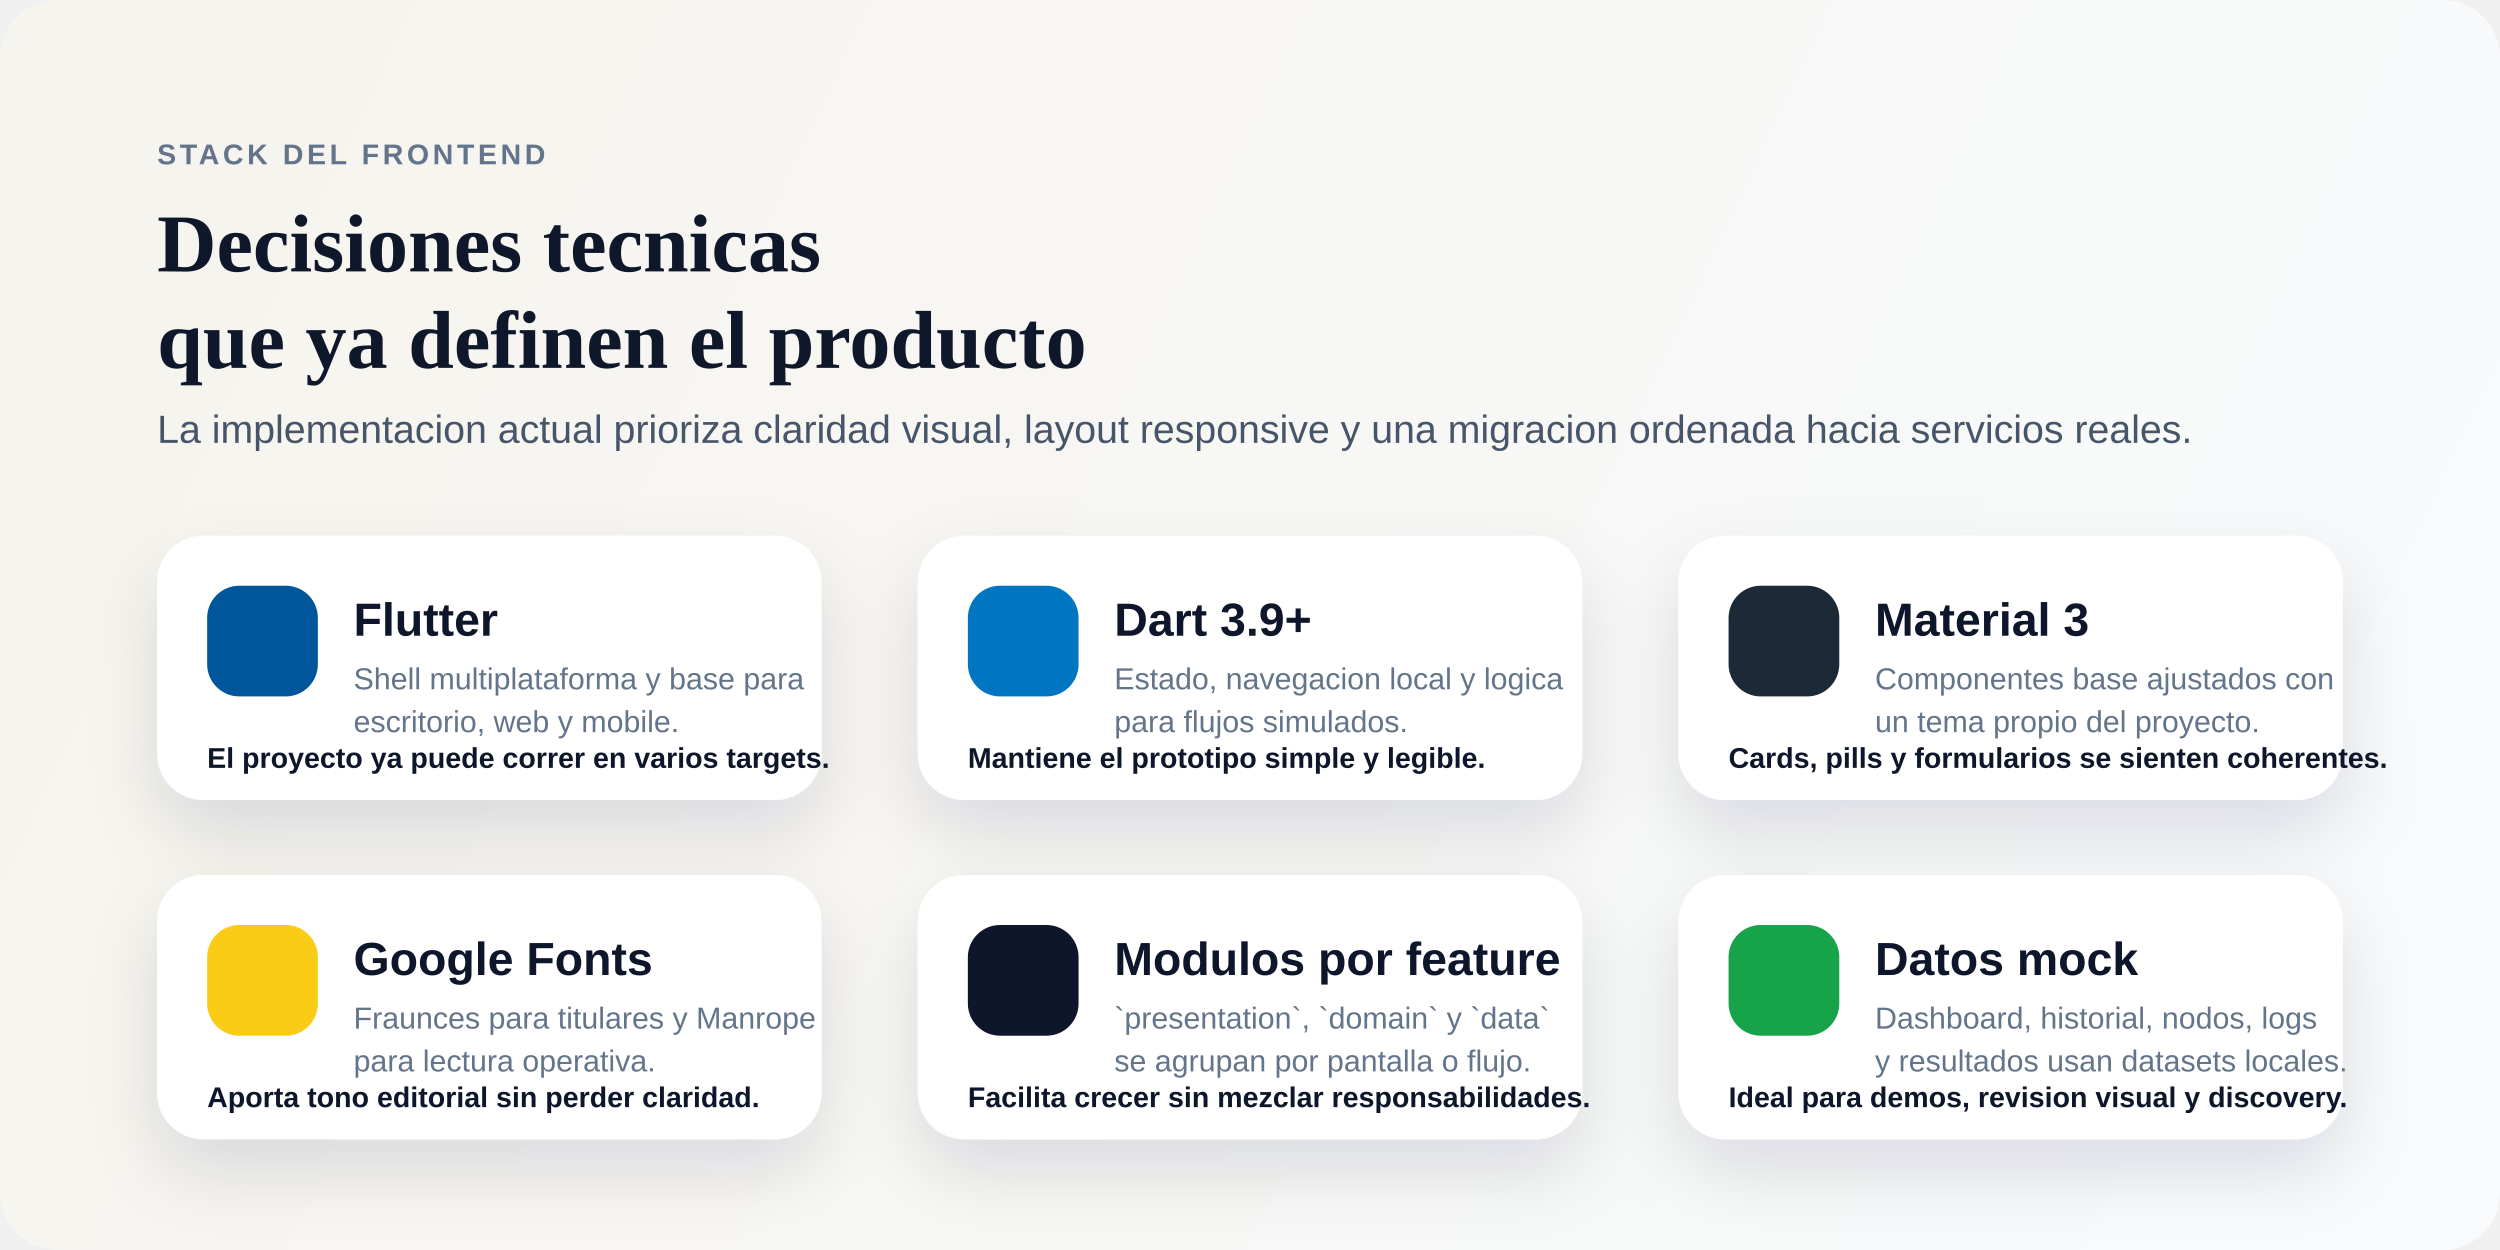
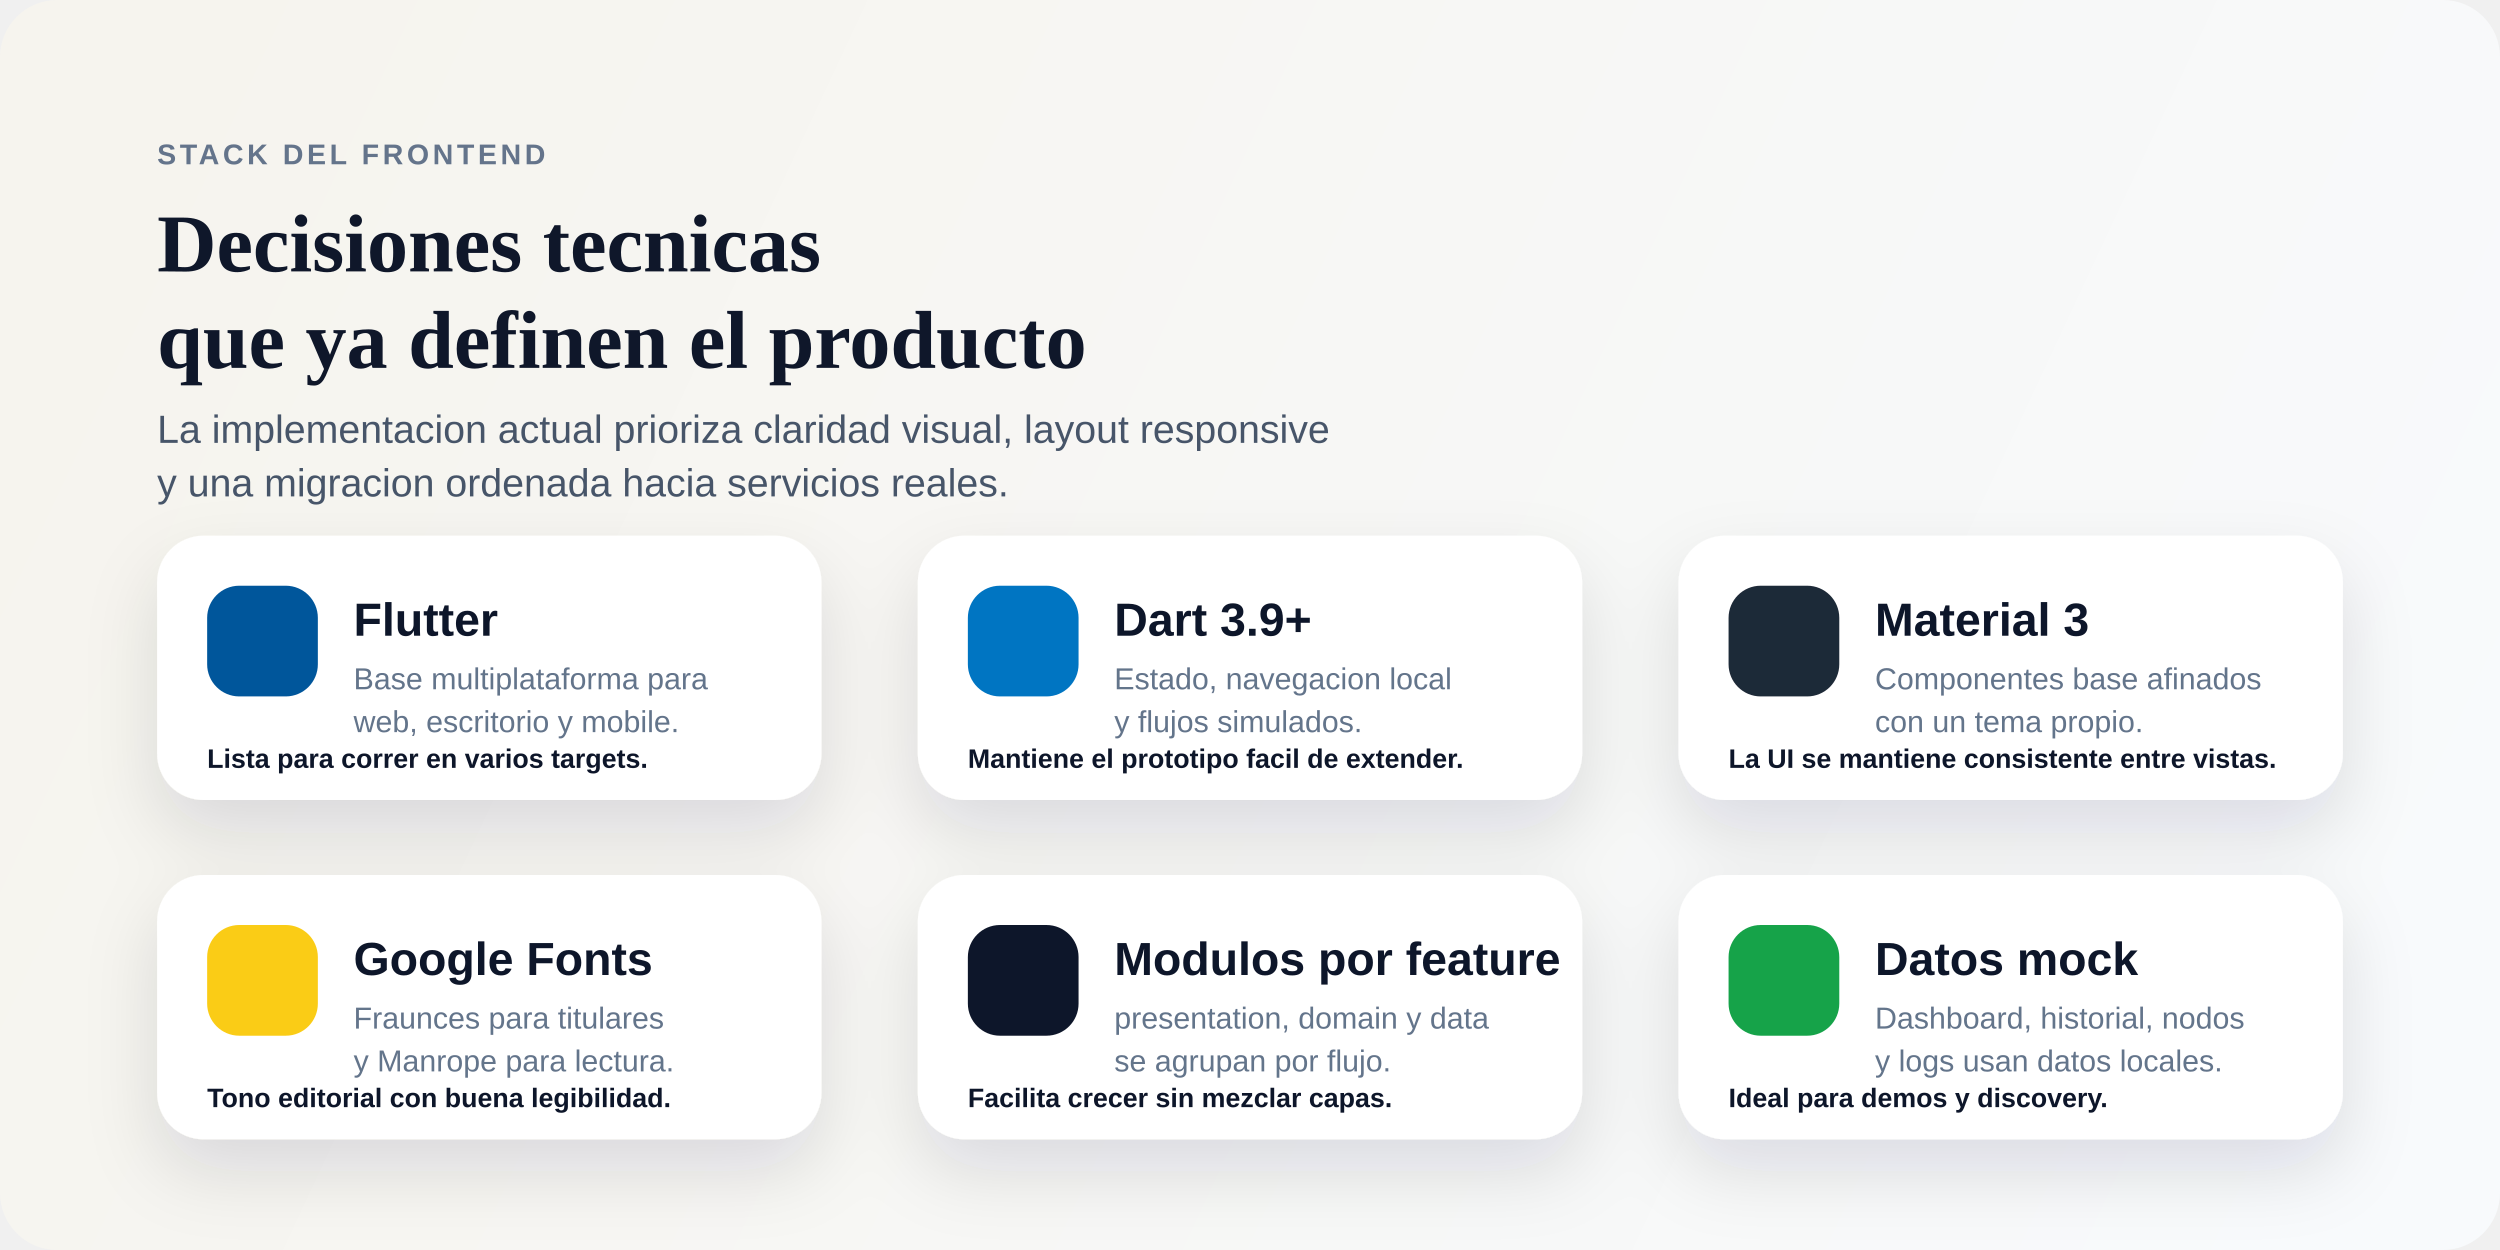
<svg xmlns="http://www.w3.org/2000/svg" width="1400" height="700" viewBox="0 0 1400 700" fill="none" role="img" aria-labelledby="stackTitle stackDesc">
  <defs>
    <linearGradient id="stackBg" x1="80" y1="60" x2="1320" y2="640" gradientUnits="userSpaceOnUse">
      <stop stop-color="#F6F4EE" />
      <stop offset="1" stop-color="#F8FAFC" />
    </linearGradient>
    <filter id="stackShadow" x="0" y="0" width="1400" height="700" filterUnits="userSpaceOnUse" color-interpolation-filters="sRGB">
      <feDropShadow dx="0" dy="18" stdDeviation="20" flood-color="#0F172A" flood-opacity="0.12" />
    </filter>
  </defs>
  <rect width="1400" height="700" rx="32" fill="url(#stackBg)" />
  <text x="88" y="92" fill="#64748B" font-family="Verdana, Arial, sans-serif" font-size="16" font-weight="700" letter-spacing="2">STACK DEL FRONTEND</text>
  <text x="88" y="152" fill="#0F172A" font-family="Georgia, 'Times New Roman', serif" font-size="46" font-weight="700">Decisiones tecnicas</text>
  <text x="88" y="206" fill="#0F172A" font-family="Georgia, 'Times New Roman', serif" font-size="46" font-weight="700">que ya definen el producto</text>
-   <text x="88" y="248" fill="#475569" font-family="Verdana, Arial, sans-serif" font-size="22">La implementacion actual prioriza claridad visual, layout responsive y una migracion ordenada hacia servicios reales.</text>
+   <text x="88" y="248" fill="#475569" font-family="Verdana, Arial, sans-serif" font-size="22">La implementacion actual prioriza claridad visual, layout responsive</text>
+   <text x="88" y="278" fill="#475569" font-family="Verdana, Arial, sans-serif" font-size="22">y una migracion ordenada hacia servicios reales.</text>
  <g filter="url(#stackShadow)">
    <rect x="88" y="300" width="372" height="148" rx="26" fill="#FFFFFF" />
    <rect x="116" y="328" width="62" height="62" rx="18" fill="#02569B" />
    <text x="198" y="356" fill="#0F172A" font-family="Verdana, Arial, sans-serif" font-size="26" font-weight="700">Flutter</text>
-     <text x="198" y="386" fill="#64748B" font-family="Verdana, Arial, sans-serif" font-size="17">Shell multiplataforma y base para</text>
-     <text x="198" y="410" fill="#64748B" font-family="Verdana, Arial, sans-serif" font-size="17">escritorio, web y mobile.</text>
-     <text x="116" y="430" fill="#0F172A" font-family="Verdana, Arial, sans-serif" font-size="16" font-weight="700">El proyecto ya puede correr en varios targets.</text>
+     <text x="198" y="386" fill="#64748B" font-family="Verdana, Arial, sans-serif" font-size="17">Base multiplataforma para</text>
+     <text x="198" y="410" fill="#64748B" font-family="Verdana, Arial, sans-serif" font-size="17">web, escritorio y mobile.</text>
+     <text x="116" y="430" fill="#0F172A" font-family="Verdana, Arial, sans-serif" font-size="15" font-weight="700">Lista para correr en varios targets.</text>
    <rect x="514" y="300" width="372" height="148" rx="26" fill="#FFFFFF" />
    <rect x="542" y="328" width="62" height="62" rx="18" fill="#0175C2" />
    <text x="624" y="356" fill="#0F172A" font-family="Verdana, Arial, sans-serif" font-size="26" font-weight="700">Dart 3.9+</text>
-     <text x="624" y="386" fill="#64748B" font-family="Verdana, Arial, sans-serif" font-size="17">Estado, navegacion local y logica</text>
-     <text x="624" y="410" fill="#64748B" font-family="Verdana, Arial, sans-serif" font-size="17">para flujos simulados.</text>
-     <text x="542" y="430" fill="#0F172A" font-family="Verdana, Arial, sans-serif" font-size="16" font-weight="700">Mantiene el prototipo simple y legible.</text>
+     <text x="624" y="386" fill="#64748B" font-family="Verdana, Arial, sans-serif" font-size="17">Estado, navegacion local</text>
+     <text x="624" y="410" fill="#64748B" font-family="Verdana, Arial, sans-serif" font-size="17">y flujos simulados.</text>
+     <text x="542" y="430" fill="#0F172A" font-family="Verdana, Arial, sans-serif" font-size="15" font-weight="700">Mantiene el prototipo facil de extender.</text>
    <rect x="940" y="300" width="372" height="148" rx="26" fill="#FFFFFF" />
    <rect x="968" y="328" width="62" height="62" rx="18" fill="#1F2937" />
    <text x="1050" y="356" fill="#0F172A" font-family="Verdana, Arial, sans-serif" font-size="26" font-weight="700">Material 3</text>
-     <text x="1050" y="386" fill="#64748B" font-family="Verdana, Arial, sans-serif" font-size="17">Componentes base ajustados con</text>
-     <text x="1050" y="410" fill="#64748B" font-family="Verdana, Arial, sans-serif" font-size="17">un tema propio del proyecto.</text>
-     <text x="968" y="430" fill="#0F172A" font-family="Verdana, Arial, sans-serif" font-size="16" font-weight="700">Cards, pills y formularios se sienten coherentes.</text>
+     <text x="1050" y="386" fill="#64748B" font-family="Verdana, Arial, sans-serif" font-size="17">Componentes base afinados</text>
+     <text x="1050" y="410" fill="#64748B" font-family="Verdana, Arial, sans-serif" font-size="17">con un tema propio.</text>
+     <text x="968" y="430" fill="#0F172A" font-family="Verdana, Arial, sans-serif" font-size="15" font-weight="700">La UI se mantiene consistente entre vistas.</text>
    <rect x="88" y="490" width="372" height="148" rx="26" fill="#FFFFFF" />
    <rect x="116" y="518" width="62" height="62" rx="18" fill="#FACC15" />
    <text x="198" y="546" fill="#0F172A" font-family="Verdana, Arial, sans-serif" font-size="26" font-weight="700">Google Fonts</text>
-     <text x="198" y="576" fill="#64748B" font-family="Verdana, Arial, sans-serif" font-size="17">Fraunces para titulares y Manrope</text>
-     <text x="198" y="600" fill="#64748B" font-family="Verdana, Arial, sans-serif" font-size="17">para lectura operativa.</text>
-     <text x="116" y="620" fill="#0F172A" font-family="Verdana, Arial, sans-serif" font-size="16" font-weight="700">Aporta tono editorial sin perder claridad.</text>
+     <text x="198" y="576" fill="#64748B" font-family="Verdana, Arial, sans-serif" font-size="17">Fraunces para titulares</text>
+     <text x="198" y="600" fill="#64748B" font-family="Verdana, Arial, sans-serif" font-size="17">y Manrope para lectura.</text>
+     <text x="116" y="620" fill="#0F172A" font-family="Verdana, Arial, sans-serif" font-size="15" font-weight="700">Tono editorial con buena legibilidad.</text>
    <rect x="514" y="490" width="372" height="148" rx="26" fill="#FFFFFF" />
    <rect x="542" y="518" width="62" height="62" rx="18" fill="#0F172A" />
    <text x="624" y="546" fill="#0F172A" font-family="Verdana, Arial, sans-serif" font-size="26" font-weight="700">Modulos por feature</text>
-     <text x="624" y="576" fill="#64748B" font-family="Verdana, Arial, sans-serif" font-size="17">`presentation`, `domain` y `data`</text>
-     <text x="624" y="600" fill="#64748B" font-family="Verdana, Arial, sans-serif" font-size="17">se agrupan por pantalla o flujo.</text>
-     <text x="542" y="620" fill="#0F172A" font-family="Verdana, Arial, sans-serif" font-size="16" font-weight="700">Facilita crecer sin mezclar responsabilidades.</text>
+     <text x="624" y="576" fill="#64748B" font-family="Verdana, Arial, sans-serif" font-size="17">presentation, domain y data</text>
+     <text x="624" y="600" fill="#64748B" font-family="Verdana, Arial, sans-serif" font-size="17">se agrupan por flujo.</text>
+     <text x="542" y="620" fill="#0F172A" font-family="Verdana, Arial, sans-serif" font-size="15" font-weight="700">Facilita crecer sin mezclar capas.</text>
    <rect x="940" y="490" width="372" height="148" rx="26" fill="#FFFFFF" />
    <rect x="968" y="518" width="62" height="62" rx="18" fill="#16A34A" />
    <text x="1050" y="546" fill="#0F172A" font-family="Verdana, Arial, sans-serif" font-size="26" font-weight="700">Datos mock</text>
-     <text x="1050" y="576" fill="#64748B" font-family="Verdana, Arial, sans-serif" font-size="17">Dashboard, historial, nodos, logs</text>
-     <text x="1050" y="600" fill="#64748B" font-family="Verdana, Arial, sans-serif" font-size="17">y resultados usan datasets locales.</text>
-     <text x="968" y="620" fill="#0F172A" font-family="Verdana, Arial, sans-serif" font-size="16" font-weight="700">Ideal para demos, revision visual y discovery.</text>
+     <text x="1050" y="576" fill="#64748B" font-family="Verdana, Arial, sans-serif" font-size="17">Dashboard, historial, nodos</text>
+     <text x="1050" y="600" fill="#64748B" font-family="Verdana, Arial, sans-serif" font-size="17">y logs usan datos locales.</text>
+     <text x="968" y="620" fill="#0F172A" font-family="Verdana, Arial, sans-serif" font-size="15" font-weight="700">Ideal para demos y discovery.</text>
  </g>
</svg>
